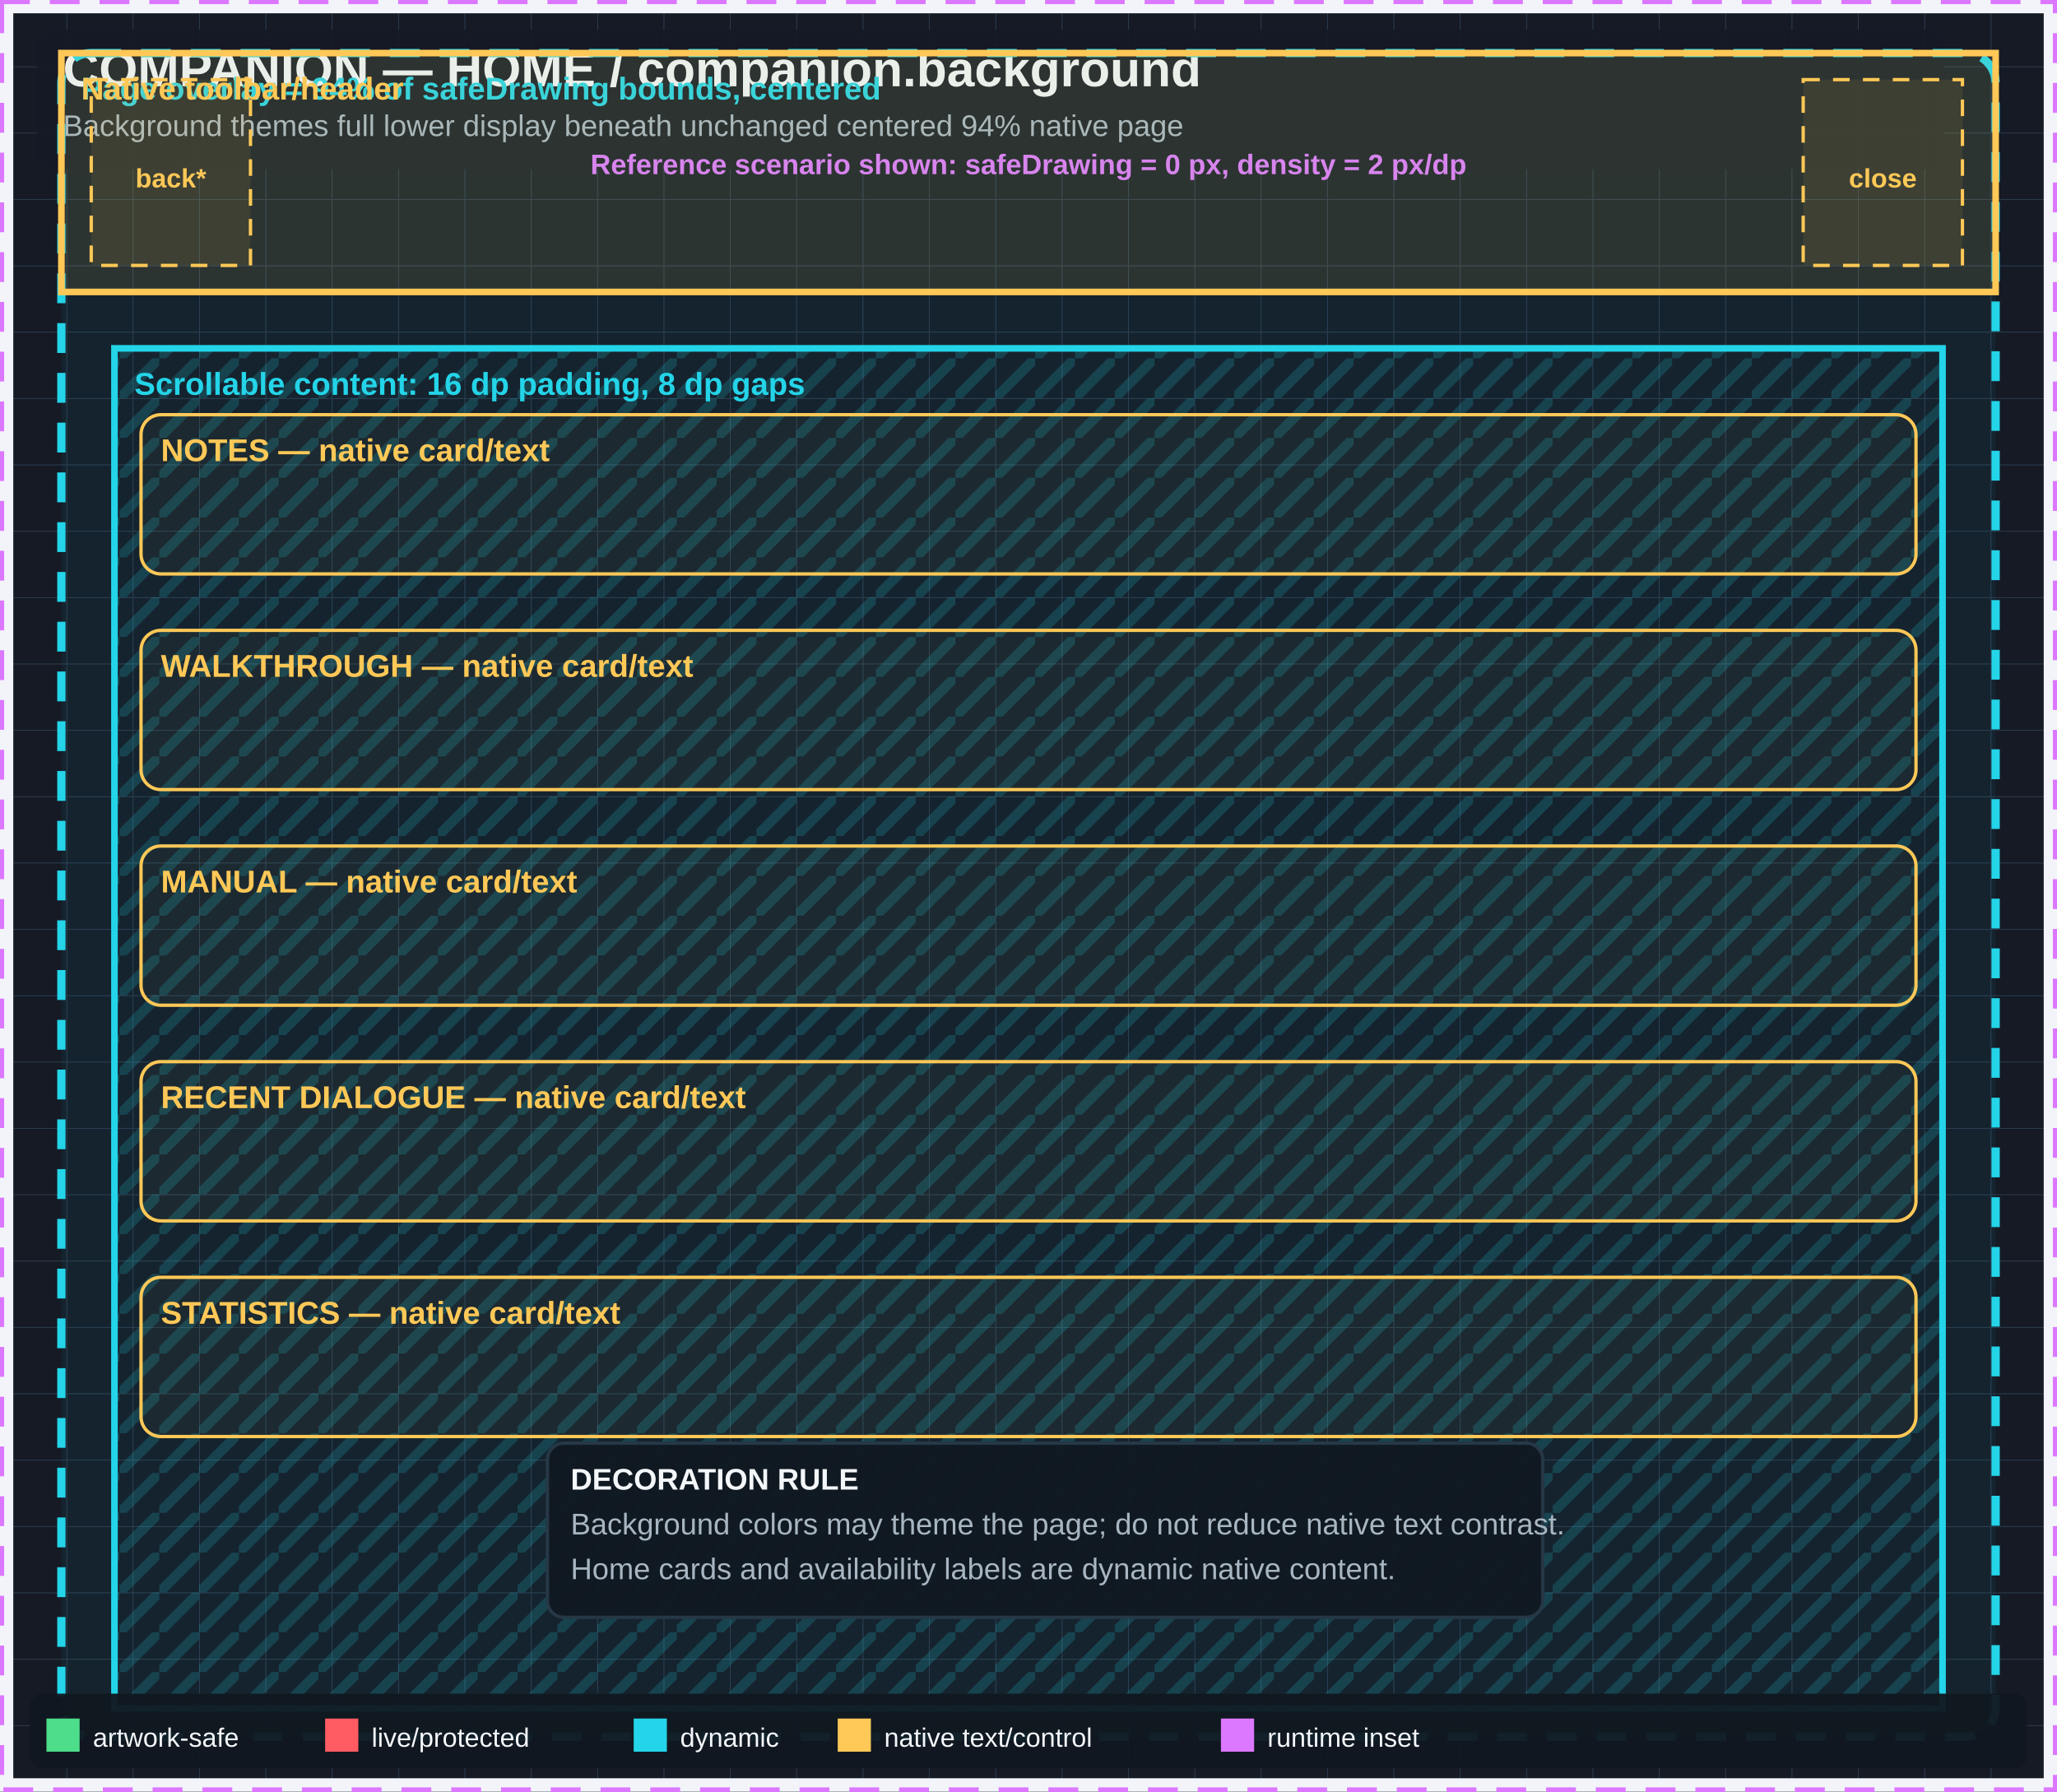
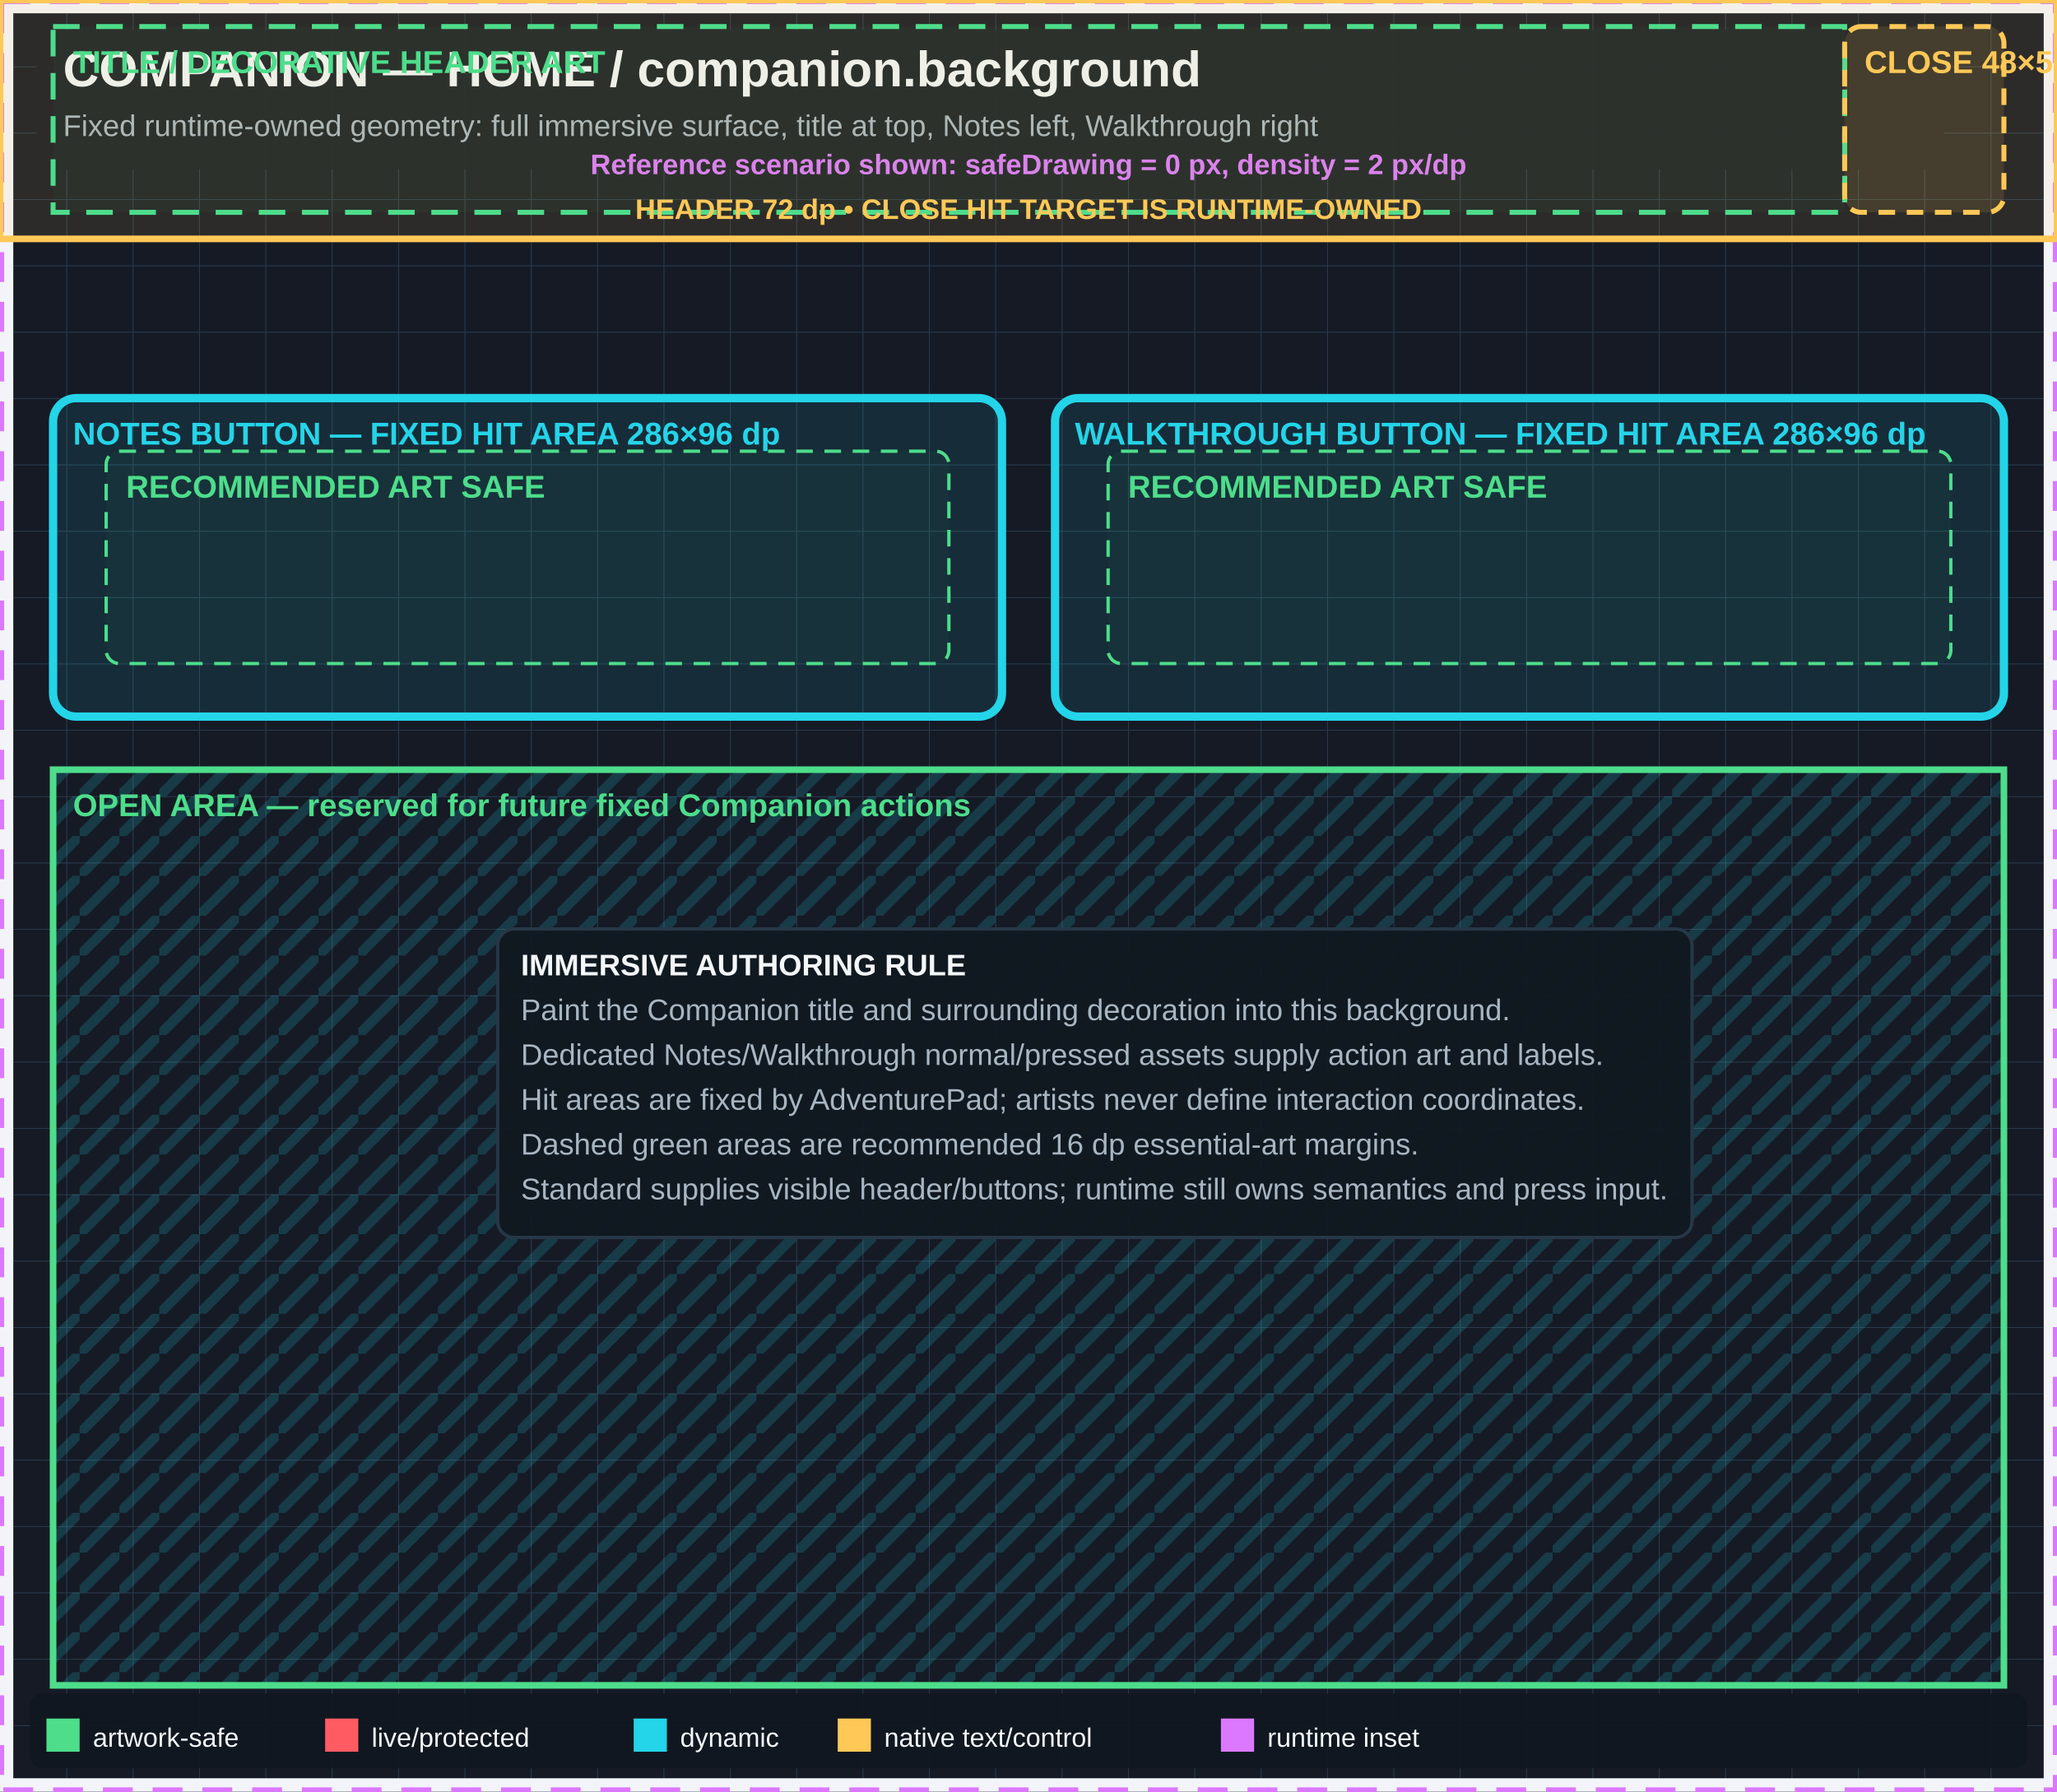
<svg xmlns="http://www.w3.org/2000/svg" width="1240" height="1080" viewBox="0 0 1240 1080">
  <defs>
    <pattern id="grid" width="40" height="40" patternUnits="userSpaceOnUse">
      <path d="M40 0H0V40" fill="none" stroke="#263746" stroke-width="1" />
    </pattern>
    <pattern id="danger" width="20" height="20" patternUnits="userSpaceOnUse" patternTransform="rotate(45)">
      <rect width="10" height="20" fill="#ff5b63" fill-opacity=".16" />
    </pattern>
    <pattern id="dynamic" width="24" height="24" patternUnits="userSpaceOnUse">
      <path d="M0 24L24 0" stroke="#24d4e8" stroke-opacity=".18" stroke-width="6" />
    </pattern>
  </defs>
  <rect width="1240" height="1080" fill="#101820" />
  <rect width="1240" height="1080" fill="url(#grid)" />
  <rect x="4" y="4" width="1232" height="1072" fill="none" stroke="#f4f7fa" stroke-width="8" />
  <rect x="22" y="18" width="1150" height="84" rx="10" fill="#101820" fill-opacity=".94" />
  <text x="38" y="52" font-family="Arial,sans-serif" font-size="30" font-weight="700" fill="#f4f7fa">COMPANION — HOME / companion.background</text>
-   <text x="38" y="82" font-family="Arial,sans-serif" font-size="18" fill="#a8b6c2">Background themes full lower display beneath unchanged centered 94% native page</text>
+   <text x="38" y="82" font-family="Arial,sans-serif" font-size="18" fill="#a8b6c2">Fixed runtime-owned geometry: full immersive surface, title at top, Notes left, Walkthrough right</text>
  <rect x="0" y="0" width="1240" height="1080" rx="0" fill="#dc78ff" fill-opacity="0.025" stroke="#dc78ff" stroke-width="5" stroke-dasharray="18 12" />
  <text x="620" y="105" text-anchor="middle" font-family="Arial,sans-serif" font-size="17" font-weight="700" fill="#dc78ff">Reference scenario shown: safeDrawing = 0 px, density = 2 px/dp</text>
-   <rect x="37" y="32" width="1166" height="1015" rx="18" fill="#24d4e8" fill-opacity="0.05" stroke="#24d4e8" stroke-width="5" stroke-dasharray="18 12" />
-   <text x="49" y="60" text-anchor="start" font-family="Arial,sans-serif" font-size="19" font-weight="700" fill="#24d4e8">Page overlay = 94% of safeDrawing bounds, centered</text>
-   <rect x="37" y="32" width="1166" height="144" rx="0" fill="#ffc857" fill-opacity="0.1" stroke="#ffc857" stroke-width="4" />
-   <text x="49" y="60" text-anchor="start" font-family="Arial,sans-serif" font-size="19" font-weight="700" fill="#ffc857">Native toolbar/header</text>
-   <line x1="37" y1="176" x2="1203" y2="176" stroke="#ffc857" stroke-width="3" />
-   <rect x="55" y="48" width="96" height="112" rx="0" fill="#ffc857" fill-opacity="0.08" stroke="#ffc857" stroke-width="2" stroke-dasharray="10 8" />
-   <text x="103" y="113" text-anchor="middle" font-family="Arial,sans-serif" font-size="16" font-weight="700" fill="#ffc857">back*</text>
-   <rect x="1087" y="48" width="96" height="112" rx="0" fill="#ffc857" fill-opacity="0.08" stroke="#ffc857" stroke-width="2" stroke-dasharray="10 8" />
-   <text x="1135" y="113" text-anchor="middle" font-family="Arial,sans-serif" font-size="16" font-weight="700" fill="#ffc857">close</text>
-   <rect x="69" y="210" width="1102" height="820" fill="url(#dynamic)" stroke="#24d4e8" stroke-width="4" />
-   <text x="81" y="238" text-anchor="start" font-family="Arial,sans-serif" font-size="19" font-weight="700" fill="#24d4e8">Scrollable content: 16 dp padding, 8 dp gaps</text>
-   <rect x="85" y="250" width="1070" height="96" rx="12" fill="#ffc857" fill-opacity="0.035" stroke="#ffc857" stroke-width="2" />
-   <text x="97" y="278" text-anchor="start" font-family="Arial,sans-serif" font-size="19" font-weight="700" fill="#ffc857">NOTES — native card/text</text>
-   <rect x="85" y="380" width="1070" height="96" rx="12" fill="#ffc857" fill-opacity="0.035" stroke="#ffc857" stroke-width="2" />
-   <text x="97" y="408" text-anchor="start" font-family="Arial,sans-serif" font-size="19" font-weight="700" fill="#ffc857">WALKTHROUGH — native card/text</text>
-   <rect x="85" y="510" width="1070" height="96" rx="12" fill="#ffc857" fill-opacity="0.035" stroke="#ffc857" stroke-width="2" />
-   <text x="97" y="538" text-anchor="start" font-family="Arial,sans-serif" font-size="19" font-weight="700" fill="#ffc857">MANUAL — native card/text</text>
-   <rect x="85" y="640" width="1070" height="96" rx="12" fill="#ffc857" fill-opacity="0.035" stroke="#ffc857" stroke-width="2" />
-   <text x="97" y="668" text-anchor="start" font-family="Arial,sans-serif" font-size="19" font-weight="700" fill="#ffc857">RECENT DIALOGUE — native card/text</text>
-   <rect x="85" y="770" width="1070" height="96" rx="12" fill="#ffc857" fill-opacity="0.035" stroke="#ffc857" stroke-width="2" />
-   <text x="97" y="798" text-anchor="start" font-family="Arial,sans-serif" font-size="19" font-weight="700" fill="#ffc857">STATISTICS — native card/text</text>
-   <rect x="330" y="870" width="600" height="105" rx="10" fill="#101820" fill-opacity=".94" stroke="#263746" stroke-width="2" />
-   <text x="344" y="898" text-anchor="start" font-family="Arial,sans-serif" font-size="18" font-weight="700" fill="#f4f7fa">DECORATION RULE</text>
-   <text x="344" y="925" text-anchor="start" font-family="Arial,sans-serif" font-size="18" fill="#a8b6c2">Background colors may theme the page; do not reduce native text contrast.</text>
-   <text x="344" y="952" text-anchor="start" font-family="Arial,sans-serif" font-size="18" fill="#a8b6c2">Home cards and availability labels are dynamic native content.</text>
+   <rect x="0" y="0" width="1240" height="144" rx="0" fill="#ffc857" fill-opacity="0.1" stroke="#ffc857" stroke-width="4" />
+   <rect id="companion-header-art-safe-area" x="32" y="16" width="1080" height="112" rx="0" fill="#4ddd8b" fill-opacity="0.035" stroke="#4ddd8b" stroke-width="3" stroke-dasharray="16 10" />
+   <text x="44" y="44" text-anchor="start" font-family="Arial,sans-serif" font-size="19" font-weight="700" fill="#4ddd8b">TITLE / DECORATIVE HEADER ART</text>
+   <rect id="companion-header-close-hit-area" x="1112" y="16" width="96" height="112" rx="10" fill="#ffc857" fill-opacity="0.12" stroke="#ffc857" stroke-width="3" stroke-dasharray="10 7" />
+   <text x="1124" y="44" text-anchor="start" font-family="Arial,sans-serif" font-size="19" font-weight="700" fill="#ffc857">CLOSE 48×56 dp</text>
+   <text x="620" y="132" text-anchor="middle" font-family="Arial,sans-serif" font-size="17" font-weight="700" fill="#ffc857">HEADER 72 dp • CLOSE HIT TARGET IS RUNTIME-OWNED</text>
+   <rect id="companion-notes-hit-area" x="32" y="240" width="572" height="192" rx="14" fill="#24d4e8" fill-opacity="0.1" stroke="#24d4e8" stroke-width="5" />
+   <text x="44" y="268" text-anchor="start" font-family="Arial,sans-serif" font-size="19" font-weight="700" fill="#24d4e8">NOTES BUTTON — FIXED HIT AREA 286×96 dp</text>
+   <rect id="companion-notes-art-safe-area" x="64" y="272" width="508" height="128" rx="8" fill="#4ddd8b" fill-opacity="0.035" stroke="#4ddd8b" stroke-width="2" stroke-dasharray="10 7" />
+   <text x="76" y="300" text-anchor="start" font-family="Arial,sans-serif" font-size="19" font-weight="700" fill="#4ddd8b">RECOMMENDED ART SAFE</text>
+   <rect id="companion-walkthrough-hit-area" x="636" y="240" width="572" height="192" rx="14" fill="#24d4e8" fill-opacity="0.1" stroke="#24d4e8" stroke-width="5" />
+   <text x="648" y="268" text-anchor="start" font-family="Arial,sans-serif" font-size="19" font-weight="700" fill="#24d4e8">WALKTHROUGH BUTTON — FIXED HIT AREA 286×96 dp</text>
+   <rect id="companion-walkthrough-art-safe-area" x="668" y="272" width="508" height="128" rx="8" fill="#4ddd8b" fill-opacity="0.035" stroke="#4ddd8b" stroke-width="2" stroke-dasharray="10 7" />
+   <text x="680" y="300" text-anchor="start" font-family="Arial,sans-serif" font-size="19" font-weight="700" fill="#4ddd8b">RECOMMENDED ART SAFE</text>
+   <rect x="32" y="464" width="1176" height="552" fill="url(#dynamic)" stroke="#4ddd8b" stroke-width="4" />
+   <text x="44" y="492" text-anchor="start" font-family="Arial,sans-serif" font-size="19" font-weight="700" fill="#4ddd8b">OPEN AREA — reserved for future fixed Companion actions</text>
+   <rect x="300" y="560" width="720" height="186" rx="10" fill="#101820" fill-opacity=".94" stroke="#263746" stroke-width="2" />
+   <text x="314" y="588" text-anchor="start" font-family="Arial,sans-serif" font-size="18" font-weight="700" fill="#f4f7fa">IMMERSIVE AUTHORING RULE</text>
+   <text x="314" y="615" text-anchor="start" font-family="Arial,sans-serif" font-size="18" fill="#a8b6c2">Paint the Companion title and surrounding decoration into this background.</text>
+   <text x="314" y="642" text-anchor="start" font-family="Arial,sans-serif" font-size="18" fill="#a8b6c2">Dedicated Notes/Walkthrough normal/pressed assets supply action art and labels.</text>
+   <text x="314" y="669" text-anchor="start" font-family="Arial,sans-serif" font-size="18" fill="#a8b6c2">Hit areas are fixed by AdventurePad; artists never define interaction coordinates.</text>
+   <text x="314" y="696" text-anchor="start" font-family="Arial,sans-serif" font-size="18" fill="#a8b6c2">Dashed green areas are recommended 16 dp essential-art margins.</text>
+   <text x="314" y="723" text-anchor="start" font-family="Arial,sans-serif" font-size="18" fill="#a8b6c2">Standard supplies visible header/buttons; runtime still owns semantics and press input.</text>
  <rect x="18" y="1021" width="1204" height="45" rx="8" fill="#101820" fill-opacity=".95" />
  <rect x="28" y="1036" width="20" height="20" fill="#4ddd8b" />
  <text x="56" y="1053" text-anchor="start" font-family="Arial,sans-serif" font-size="16" fill="#f4f7fa">artwork-safe</text>
  <rect x="196" y="1036" width="20" height="20" fill="#ff5b63" />
  <text x="224" y="1053" text-anchor="start" font-family="Arial,sans-serif" font-size="16" fill="#f4f7fa">live/protected</text>
  <rect x="382" y="1036" width="20" height="20" fill="#24d4e8" />
  <text x="410" y="1053" text-anchor="start" font-family="Arial,sans-serif" font-size="16" fill="#f4f7fa">dynamic</text>
  <rect x="505" y="1036" width="20" height="20" fill="#ffc857" />
  <text x="533" y="1053" text-anchor="start" font-family="Arial,sans-serif" font-size="16" fill="#f4f7fa">native text/control</text>
  <rect x="736" y="1036" width="20" height="20" fill="#dc78ff" />
  <text x="764" y="1053" text-anchor="start" font-family="Arial,sans-serif" font-size="16" fill="#f4f7fa">runtime inset</text>
</svg>
